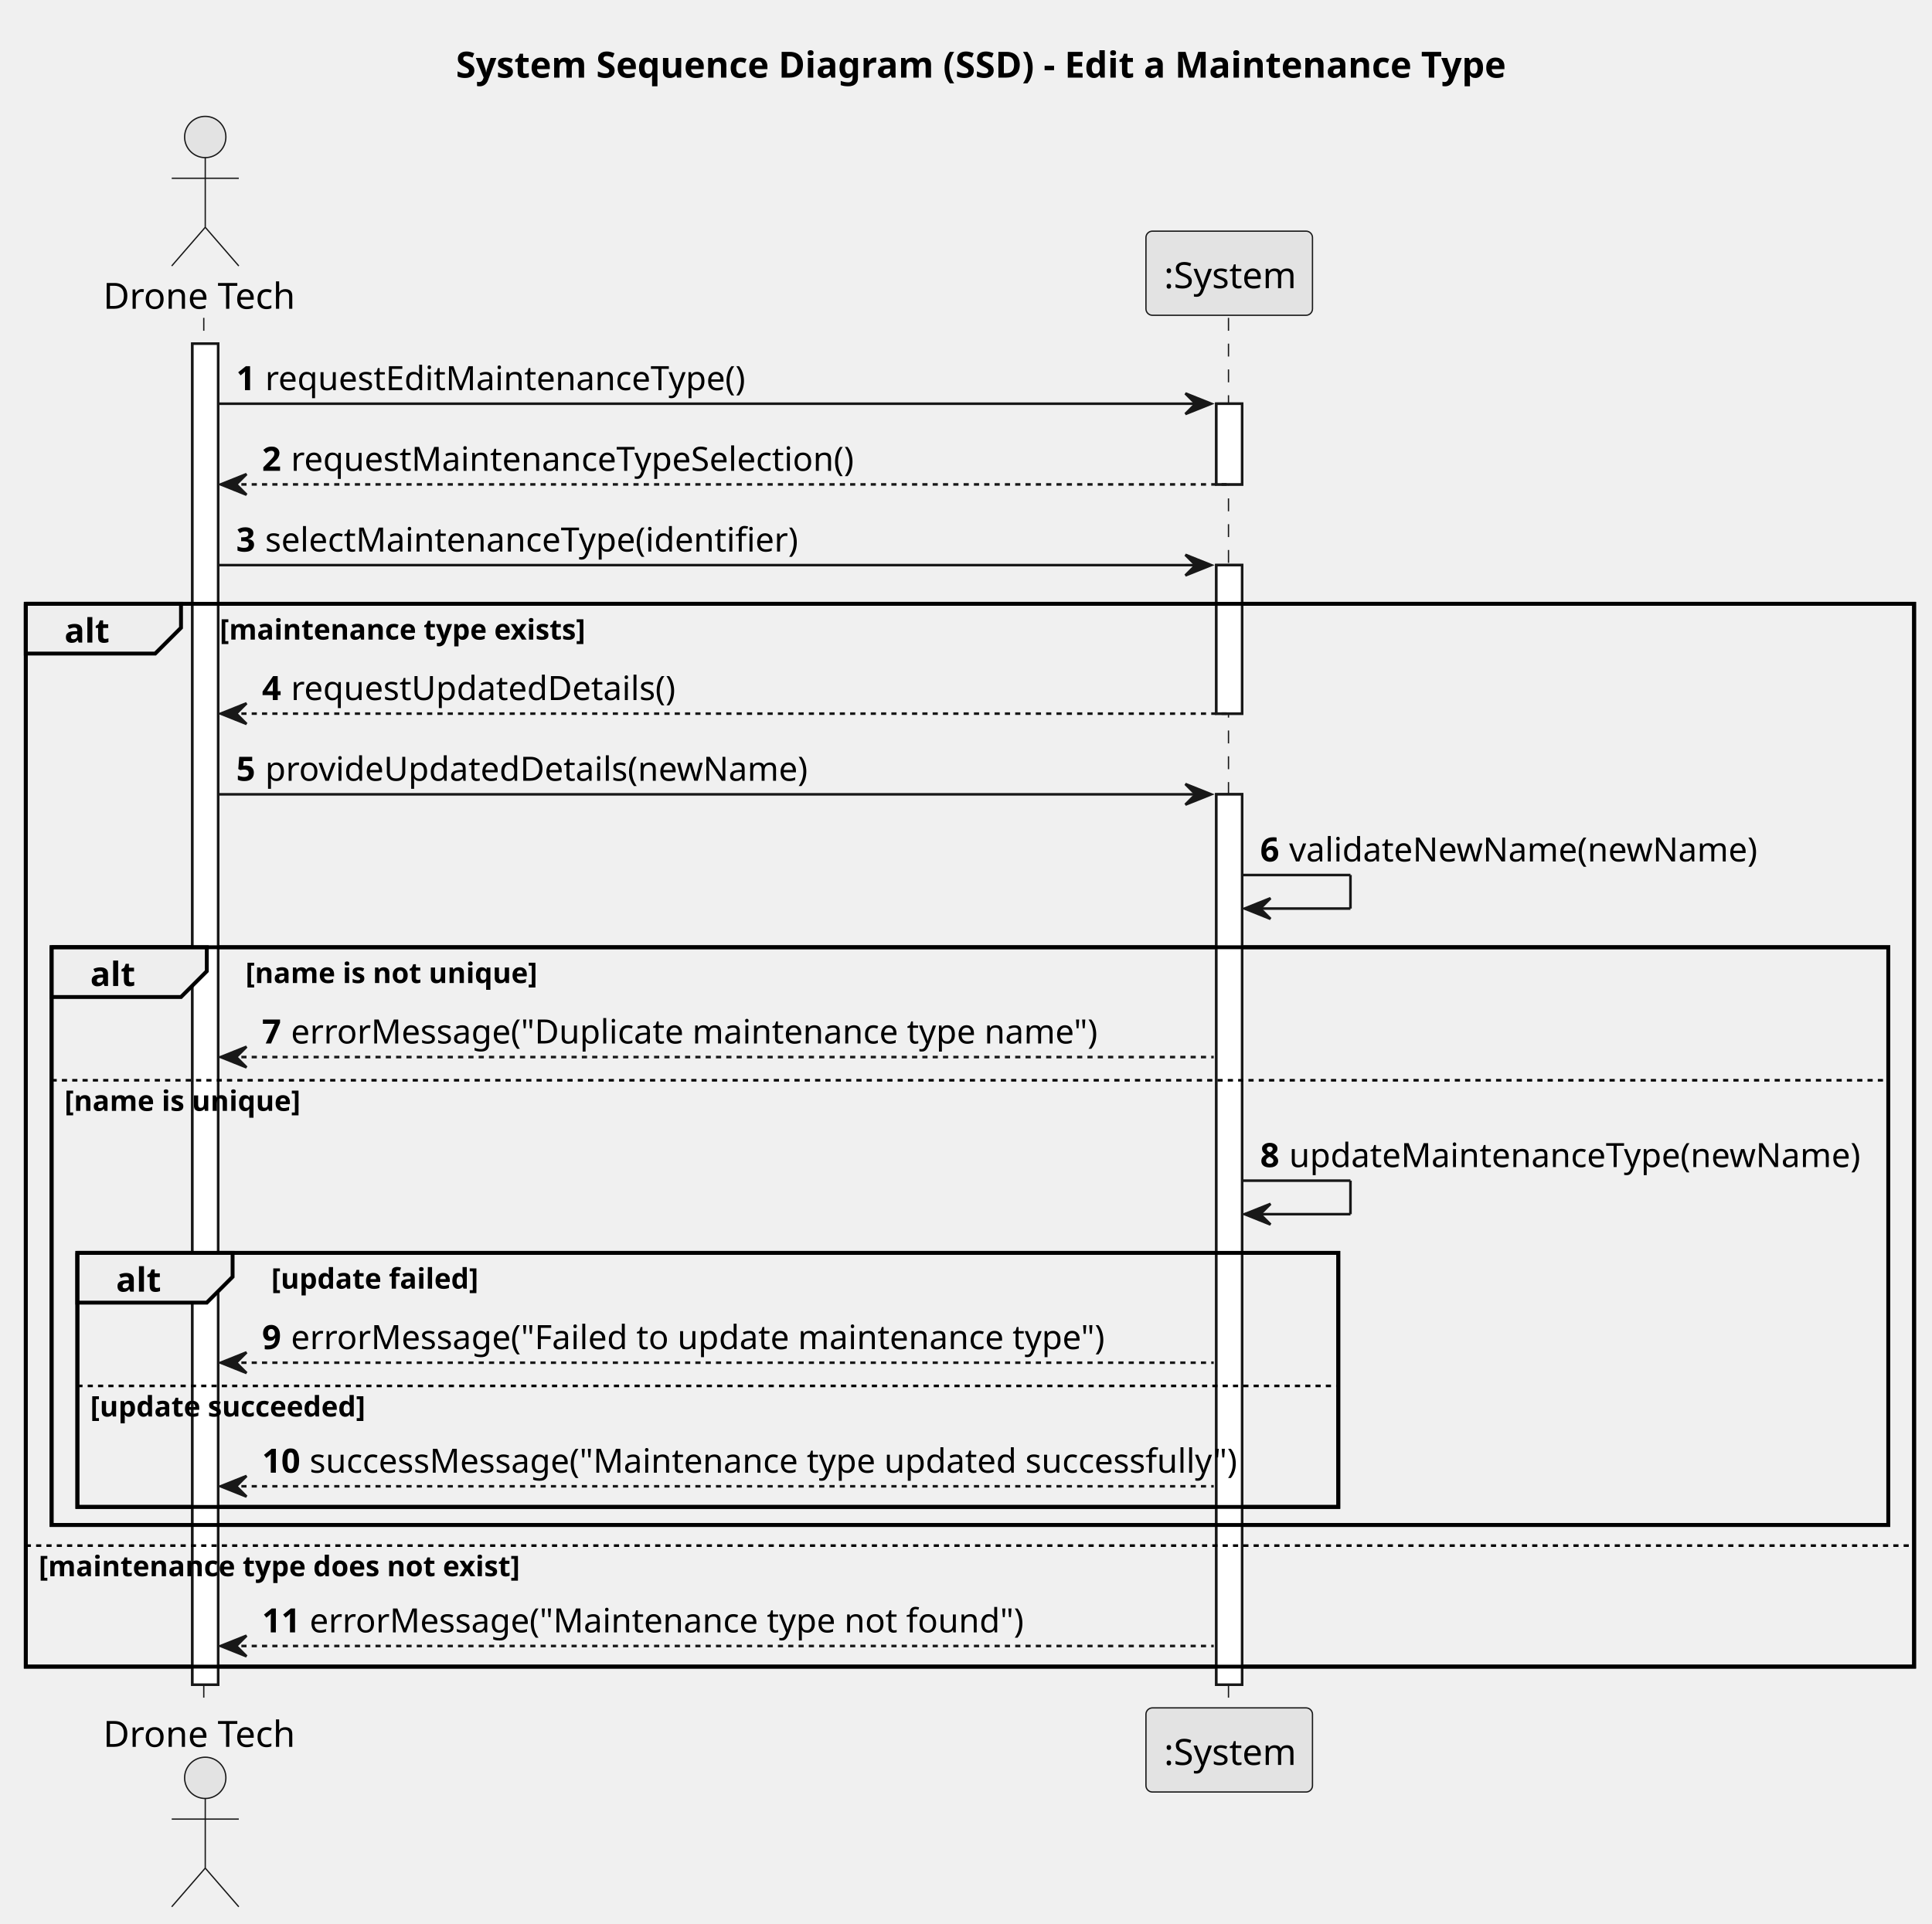
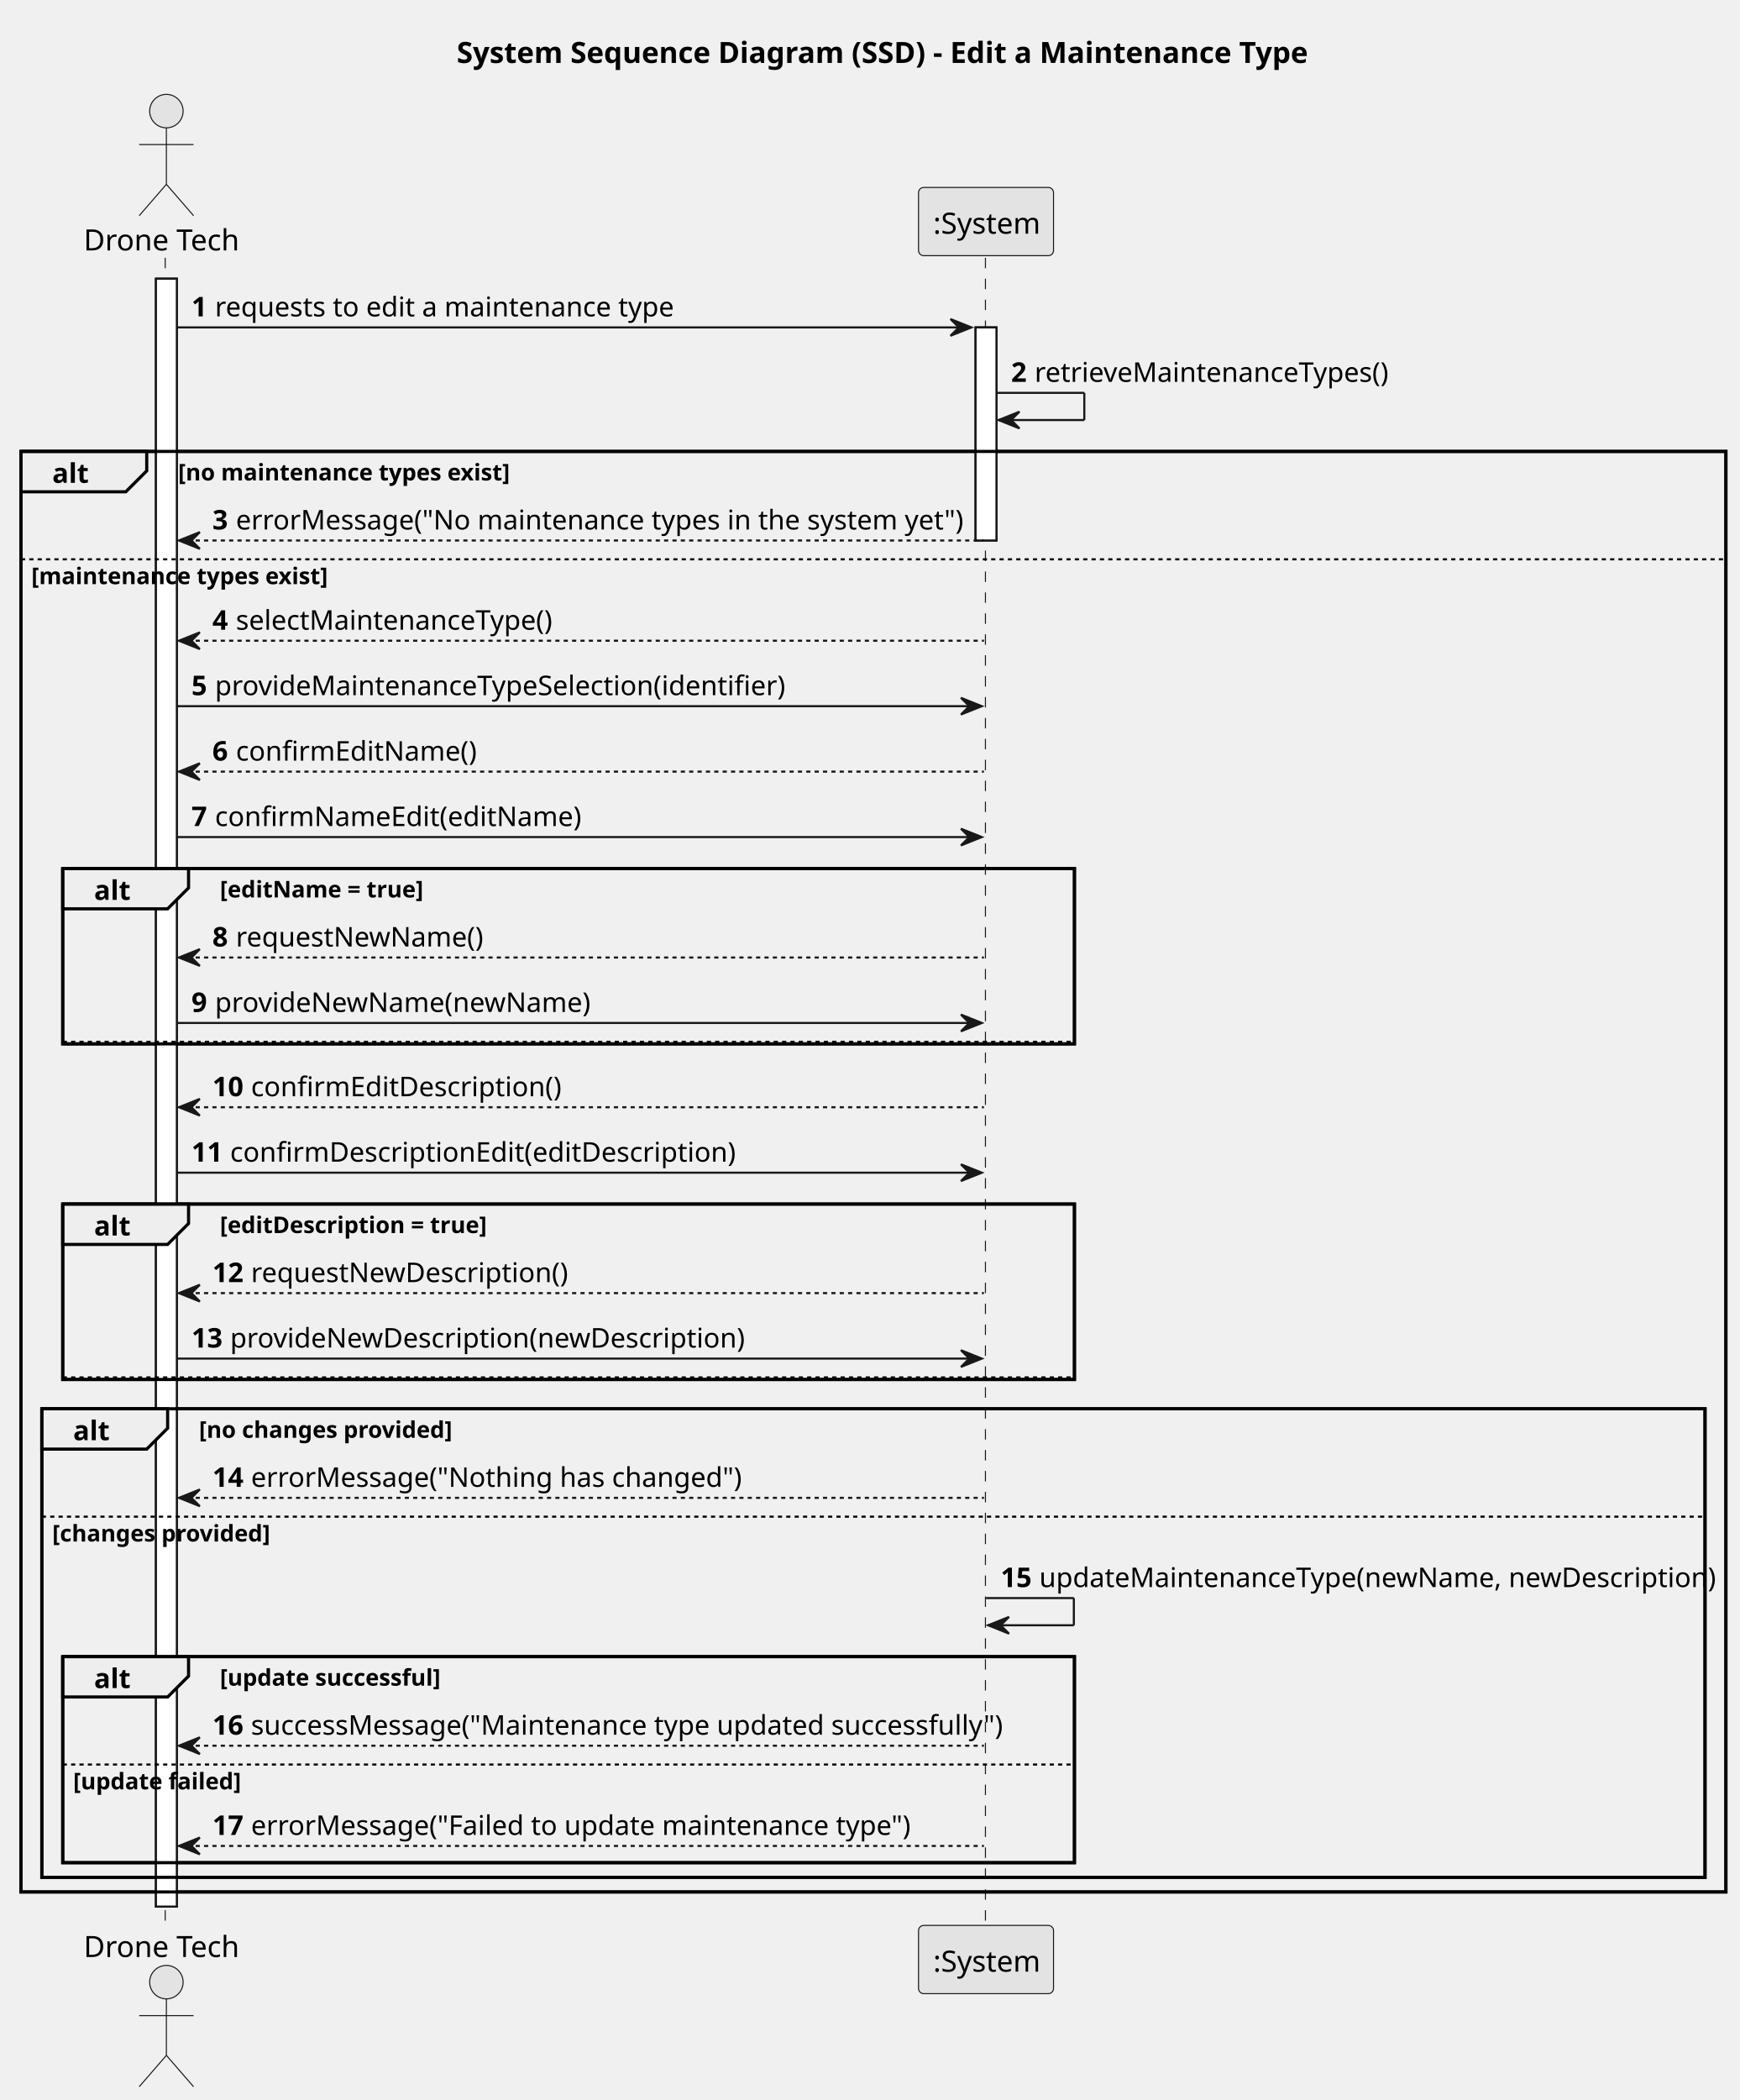
- <svg xmlns="http://www.w3.org/2000/svg" contentStyleType="text/css" height="746px" preserveAspectRatio="none" style="width:749px;height:746px;background:#FFFFFF;" version="1.1" viewBox="0 0 749 746" width="749px" zoomAndPan="magnify">
+ <svg xmlns="http://www.w3.org/2000/svg" contentStyleType="text/css" height="1004px" preserveAspectRatio="none" style="width:832px;height:1004px;background:#FFFFFF;" version="1.1" viewBox="0 0 832 1004" width="832px" zoomAndPan="magnify">
  <defs />
  <g>
-     <text fill="#000000" font-family="sans-serif" font-size="14" font-weight="bold" lengthAdjust="spacing" textLength="397.558" x="176.751" y="30.107">System Sequence Diagram (SSD) - Edit a Maintenance Type</text>
-     <rect fill="#FFFFFF" height="519.967" style="stroke:#181818;stroke-width:1.0;" width="10" x="74.572" y="133.242" />
-     <rect fill="#FFFFFF" height="31.291" style="stroke:#181818;stroke-width:1.0;" width="10" x="471.545" y="156.533" />
-     <rect fill="#FFFFFF" height="57.582" style="stroke:#181818;stroke-width:1.0;" width="10" x="471.545" y="219.115" />
-     <rect fill="#FFFFFF" height="345.221" style="stroke:#181818;stroke-width:1.0;" width="10" x="471.545" y="307.988" />
-     <rect fill="none" height="412.094" style="stroke:#000000;stroke-width:1.5;" width="732.06" x="10" y="234.115" />
-     <rect fill="none" height="224.008" style="stroke:#000000;stroke-width:1.5;" width="712.06" x="20" y="367.279" />
-     <rect fill="none" height="98.504" style="stroke:#000000;stroke-width:1.5;" width="488.828" x="30" y="485.783" />
-     <line style="stroke:#181818;stroke-width:0.5;stroke-dasharray:5.0,5.0;" x1="79" x2="79" y1="123.242" y2="663.209" />
-     <line style="stroke:#181818;stroke-width:0.5;stroke-dasharray:5.0,5.0;" x1="476.262" x2="476.262" y1="123.242" y2="663.209" />
+     <text fill="#000000" font-family="sans-serif" font-size="14" font-weight="bold" lengthAdjust="spacing" textLength="397.558" x="218.415" y="30.107">System Sequence Diagram (SSD) - Edit a Maintenance Type</text>
+     <rect fill="#FFFFFF" height="778.295" style="stroke:#181818;stroke-width:1.0;" width="10" x="74.572" y="133.242" />
+     <rect fill="#FFFFFF" height="101.873" style="stroke:#181818;stroke-width:1.0;" width="10" x="466.545" y="156.533" />
+     <rect fill="none" height="688.713" style="stroke:#000000;stroke-width:1.5;" width="815.387" x="10" y="215.824" />
+     <rect fill="none" height="83.873" style="stroke:#000000;stroke-width:1.5;" width="483.828" x="30" y="415.201" />
+     <rect fill="none" height="83.873" style="stroke:#000000;stroke-width:1.5;" width="483.828" x="30" y="575.656" />
+     <rect fill="none" height="224.008" style="stroke:#000000;stroke-width:1.5;" width="795.387" x="20" y="673.529" />
+     <rect fill="none" height="98.504" style="stroke:#000000;stroke-width:1.5;" width="483.828" x="30" y="792.033" />
+     <line style="stroke:#181818;stroke-width:0.5;stroke-dasharray:5.0,5.0;" x1="79" x2="79" y1="123.242" y2="921.537" />
+     <line style="stroke:#181818;stroke-width:0.5;stroke-dasharray:5.0,5.0;" x1="471.262" x2="471.262" y1="123.242" y2="921.537" />
    <text fill="#000000" font-family="sans-serif" font-size="14" lengthAdjust="spacing" textLength="73.144" x="40" y="119.728">Drone Tech</text>
    <ellipse cx="79.572" cy="53.121" fill="#E3E3E3" rx="8" ry="8" style="stroke:#181818;stroke-width:0.5;" />
    <path d="M79.572,61.121 L79.572,88.121 M66.572,69.121 L92.572,69.121 M79.572,88.121 L66.572,103.121 M79.572,88.121 L92.572,103.121 " fill="none" style="stroke:#181818;stroke-width:0.5;" />
-     <text fill="#000000" font-family="sans-serif" font-size="14" lengthAdjust="spacing" textLength="73.144" x="40" y="677.316">Drone Tech</text>
-     <ellipse cx="79.572" cy="689.33" fill="#E3E3E3" rx="8" ry="8" style="stroke:#181818;stroke-width:0.5;" />
-     <path d="M79.572,697.33 L79.572,724.33 M66.572,705.33 L92.572,705.33 M79.572,724.33 L66.572,739.33 M79.572,724.33 L92.572,739.33 " fill="none" style="stroke:#181818;stroke-width:0.5;" />
-     <rect fill="#E3E3E3" height="32.621" rx="2.5" ry="2.5" style="stroke:#181818;stroke-width:0.5;" width="64.565" x="444.262" y="89.621" />
-     <text fill="#000000" font-family="sans-serif" font-size="14" lengthAdjust="spacing" textLength="50.565" x="451.262" y="111.728">:System</text>
-     <rect fill="#E3E3E3" height="32.621" rx="2.5" ry="2.5" style="stroke:#181818;stroke-width:0.5;" width="64.565" x="444.262" y="662.209" />
-     <text fill="#000000" font-family="sans-serif" font-size="14" lengthAdjust="spacing" textLength="50.565" x="451.262" y="684.316">:System</text>
-     <rect fill="#FFFFFF" height="519.967" style="stroke:#181818;stroke-width:1.0;" width="10" x="74.572" y="133.242" />
-     <rect fill="#FFFFFF" height="31.291" style="stroke:#181818;stroke-width:1.0;" width="10" x="471.545" y="156.533" />
-     <rect fill="#FFFFFF" height="57.582" style="stroke:#181818;stroke-width:1.0;" width="10" x="471.545" y="219.115" />
-     <rect fill="#FFFFFF" height="345.221" style="stroke:#181818;stroke-width:1.0;" width="10" x="471.545" y="307.988" />
-     <polygon fill="#181818" points="459.545,152.533,469.545,156.533,459.545,160.533,463.545,156.533" style="stroke:#181818;stroke-width:1.0;" />
-     <line style="stroke:#181818;stroke-width:1.0;" x1="84.572" x2="465.545" y1="156.533" y2="156.533" />
+     <text fill="#000000" font-family="sans-serif" font-size="14" lengthAdjust="spacing" textLength="73.144" x="40" y="935.644">Drone Tech</text>
+     <ellipse cx="79.572" cy="947.658" fill="#E3E3E3" rx="8" ry="8" style="stroke:#181818;stroke-width:0.5;" />
+     <path d="M79.572,955.658 L79.572,982.658 M66.572,963.658 L92.572,963.658 M79.572,982.658 L66.572,997.658 M79.572,982.658 L92.572,997.658 " fill="none" style="stroke:#181818;stroke-width:0.5;" />
+     <rect fill="#E3E3E3" height="32.621" rx="2.5" ry="2.5" style="stroke:#181818;stroke-width:0.5;" width="64.565" x="439.262" y="89.621" />
+     <text fill="#000000" font-family="sans-serif" font-size="14" lengthAdjust="spacing" textLength="50.565" x="446.262" y="111.728">:System</text>
+     <rect fill="#E3E3E3" height="32.621" rx="2.5" ry="2.5" style="stroke:#181818;stroke-width:0.5;" width="64.565" x="439.262" y="920.537" />
+     <text fill="#000000" font-family="sans-serif" font-size="14" lengthAdjust="spacing" textLength="50.565" x="446.262" y="942.644">:System</text>
+     <rect fill="#FFFFFF" height="778.295" style="stroke:#181818;stroke-width:1.0;" width="10" x="74.572" y="133.242" />
+     <rect fill="#FFFFFF" height="101.873" style="stroke:#181818;stroke-width:1.0;" width="10" x="466.545" y="156.533" />
+     <polygon fill="#181818" points="454.545,152.533,464.545,156.533,454.545,160.533,458.545,156.533" style="stroke:#181818;stroke-width:1.0;" />
+     <line style="stroke:#181818;stroke-width:1.0;" x1="84.572" x2="460.545" y1="156.533" y2="156.533" />
    <text fill="#000000" font-family="sans-serif" font-size="13" font-weight="bold" lengthAdjust="spacing" textLength="7.23" x="91.572" y="151.27">1</text>
-     <text fill="#000000" font-family="sans-serif" font-size="13" lengthAdjust="spacing" textLength="177.76" x="102.802" y="151.27">requestEditMaintenanceType()</text>
-     <polygon fill="#181818" points="95.572,183.824,85.572,187.824,95.572,191.824,91.572,187.824" style="stroke:#181818;stroke-width:1.0;" />
-     <line style="stroke:#181818;stroke-width:1.0;stroke-dasharray:2.0,2.0;" x1="89.572" x2="475.545" y1="187.824" y2="187.824" />
-     <text fill="#000000" font-family="sans-serif" font-size="13" font-weight="bold" lengthAdjust="spacing" textLength="7.23" x="101.572" y="182.561">2</text>
-     <text fill="#000000" font-family="sans-serif" font-size="13" lengthAdjust="spacing" textLength="208.838" x="112.802" y="182.561">requestMaintenanceTypeSelection()</text>
-     <polygon fill="#181818" points="459.545,215.115,469.545,219.115,459.545,223.115,463.545,219.115" style="stroke:#181818;stroke-width:1.0;" />
-     <line style="stroke:#181818;stroke-width:1.0;" x1="84.572" x2="465.545" y1="219.115" y2="219.115" />
-     <text fill="#000000" font-family="sans-serif" font-size="13" font-weight="bold" lengthAdjust="spacing" textLength="7.23" x="91.572" y="213.852">3</text>
-     <text fill="#000000" font-family="sans-serif" font-size="13" lengthAdjust="spacing" textLength="195.095" x="102.802" y="213.852">selectMaintenanceType(identifier)</text>
-     <path d="M10,234.115 L70.171,234.115 L70.171,243.406 L60.171,253.406 L10,253.406 L10,234.115 " fill="#EEEEEE" style="stroke:#000000;stroke-width:1.5;" />
-     <rect fill="none" height="412.094" style="stroke:#000000;stroke-width:1.5;" width="732.06" x="10" y="234.115" />
-     <text fill="#000000" font-family="sans-serif" font-size="13" font-weight="bold" lengthAdjust="spacing" textLength="15.171" x="25" y="249.144">alt</text>
-     <text fill="#000000" font-family="sans-serif" font-size="11" font-weight="bold" lengthAdjust="spacing" textLength="134.492" x="85.171" y="247.985">[maintenance type exists]</text>
-     <polygon fill="#181818" points="95.572,272.697,85.572,276.697,95.572,280.697,91.572,276.697" style="stroke:#181818;stroke-width:1.0;" />
-     <line style="stroke:#181818;stroke-width:1.0;stroke-dasharray:2.0,2.0;" x1="89.572" x2="475.545" y1="276.697" y2="276.697" />
-     <text fill="#000000" font-family="sans-serif" font-size="13" font-weight="bold" lengthAdjust="spacing" textLength="7.23" x="101.572" y="271.435">4</text>
-     <text fill="#000000" font-family="sans-serif" font-size="13" lengthAdjust="spacing" textLength="140.905" x="112.802" y="271.435">requestUpdatedDetails()</text>
-     <polygon fill="#181818" points="459.545,303.988,469.545,307.988,459.545,311.988,463.545,307.988" style="stroke:#181818;stroke-width:1.0;" />
-     <line style="stroke:#181818;stroke-width:1.0;" x1="84.572" x2="465.545" y1="307.988" y2="307.988" />
-     <text fill="#000000" font-family="sans-serif" font-size="13" font-weight="bold" lengthAdjust="spacing" textLength="7.23" x="91.572" y="302.726">5</text>
-     <text fill="#000000" font-family="sans-serif" font-size="13" lengthAdjust="spacing" textLength="198.707" x="102.802" y="302.726">provideUpdatedDetails(newName)</text>
-     <line style="stroke:#181818;stroke-width:1.0;" x1="481.545" x2="523.545" y1="339.279" y2="339.279" />
-     <line style="stroke:#181818;stroke-width:1.0;" x1="523.545" x2="523.545" y1="339.279" y2="352.279" />
-     <line style="stroke:#181818;stroke-width:1.0;" x1="482.545" x2="523.545" y1="352.279" y2="352.279" />
-     <polygon fill="#181818" points="492.545,348.279,482.545,352.279,492.545,356.279,488.545,352.279" style="stroke:#181818;stroke-width:1.0;" />
-     <text fill="#000000" font-family="sans-serif" font-size="13" font-weight="bold" lengthAdjust="spacing" textLength="7.23" x="488.545" y="334.017">6</text>
-     <text fill="#000000" font-family="sans-serif" font-size="13" lengthAdjust="spacing" textLength="172.675" x="499.775" y="334.017">validateNewName(newName)</text>
-     <path d="M20,367.279 L80.171,367.279 L80.171,376.57 L70.171,386.57 L20,386.57 L20,367.279 " fill="#EEEEEE" style="stroke:#000000;stroke-width:1.5;" />
-     <rect fill="none" height="224.008" style="stroke:#000000;stroke-width:1.5;" width="712.06" x="20" y="367.279" />
-     <text fill="#000000" font-family="sans-serif" font-size="13" font-weight="bold" lengthAdjust="spacing" textLength="15.171" x="35" y="382.308">alt</text>
-     <text fill="#000000" font-family="sans-serif" font-size="11" font-weight="bold" lengthAdjust="spacing" textLength="107.556" x="95.171" y="381.149">[name is not unique]</text>
-     <polygon fill="#181818" points="95.572,405.861,85.572,409.861,95.572,413.861,91.572,409.861" style="stroke:#181818;stroke-width:1.0;" />
-     <line style="stroke:#181818;stroke-width:1.0;stroke-dasharray:2.0,2.0;" x1="89.572" x2="470.545" y1="409.861" y2="409.861" />
-     <text fill="#000000" font-family="sans-serif" font-size="13" font-weight="bold" lengthAdjust="spacing" textLength="7.23" x="101.572" y="404.599">7</text>
-     <text fill="#000000" font-family="sans-serif" font-size="13" lengthAdjust="spacing" textLength="294.646" x="112.802" y="404.599">errorMessage("Duplicate maintenance type name")</text>
-     <line style="stroke:#000000;stroke-width:1.0;stroke-dasharray:2.0,2.0;" x1="20" x2="732.06" y1="418.861" y2="418.861" />
-     <text fill="#000000" font-family="sans-serif" font-size="11" font-weight="bold" lengthAdjust="spacing" textLength="87.398" x="25" y="430.731">[name is unique]</text>
-     <line style="stroke:#181818;stroke-width:1.0;" x1="481.545" x2="523.545" y1="457.783" y2="457.783" />
-     <line style="stroke:#181818;stroke-width:1.0;" x1="523.545" x2="523.545" y1="457.783" y2="470.783" />
-     <line style="stroke:#181818;stroke-width:1.0;" x1="482.545" x2="523.545" y1="470.783" y2="470.783" />
-     <polygon fill="#181818" points="492.545,466.783,482.545,470.783,492.545,474.783,488.545,470.783" style="stroke:#181818;stroke-width:1.0;" />
-     <text fill="#000000" font-family="sans-serif" font-size="13" font-weight="bold" lengthAdjust="spacing" textLength="7.23" x="488.545" y="452.521">8</text>
-     <text fill="#000000" font-family="sans-serif" font-size="13" lengthAdjust="spacing" textLength="210.285" x="499.775" y="452.521">updateMaintenanceType(newName)</text>
-     <path d="M30,485.783 L90.171,485.783 L90.171,495.074 L80.171,505.074 L30,505.074 L30,485.783 " fill="#EEEEEE" style="stroke:#000000;stroke-width:1.5;" />
-     <rect fill="none" height="98.504" style="stroke:#000000;stroke-width:1.5;" width="488.828" x="30" y="485.783" />
-     <text fill="#000000" font-family="sans-serif" font-size="13" font-weight="bold" lengthAdjust="spacing" textLength="15.171" x="45" y="500.812">alt</text>
-     <text fill="#000000" font-family="sans-serif" font-size="11" font-weight="bold" lengthAdjust="spacing" textLength="75.168" x="105.171" y="499.653">[update failed]</text>
-     <polygon fill="#181818" points="95.572,524.365,85.572,528.365,95.572,532.365,91.572,528.365" style="stroke:#181818;stroke-width:1.0;" />
-     <line style="stroke:#181818;stroke-width:1.0;stroke-dasharray:2.0,2.0;" x1="89.572" x2="470.545" y1="528.365" y2="528.365" />
-     <text fill="#000000" font-family="sans-serif" font-size="13" font-weight="bold" lengthAdjust="spacing" textLength="7.23" x="101.572" y="523.102">9</text>
-     <text fill="#000000" font-family="sans-serif" font-size="13" lengthAdjust="spacing" textLength="297.553" x="112.802" y="523.102">errorMessage("Failed to update maintenance type")</text>
-     <line style="stroke:#000000;stroke-width:1.0;stroke-dasharray:2.0,2.0;" x1="30" x2="518.828" y1="537.365" y2="537.365" />
-     <text fill="#000000" font-family="sans-serif" font-size="11" font-weight="bold" lengthAdjust="spacing" textLength="103.302" x="35" y="549.235">[update succeeded]</text>
-     <polygon fill="#181818" points="95.572,572.287,85.572,576.287,95.572,580.287,91.572,576.287" style="stroke:#181818;stroke-width:1.0;" />
-     <line style="stroke:#181818;stroke-width:1.0;stroke-dasharray:2.0,2.0;" x1="89.572" x2="470.545" y1="576.287" y2="576.287" />
-     <text fill="#000000" font-family="sans-serif" font-size="13" font-weight="bold" lengthAdjust="spacing" textLength="14.46" x="101.572" y="571.024">10</text>
-     <text fill="#000000" font-family="sans-serif" font-size="13" lengthAdjust="spacing" textLength="344.513" x="120.032" y="571.024">successMessage("Maintenance type updated successfully")</text>
-     <line style="stroke:#000000;stroke-width:1.0;stroke-dasharray:2.0,2.0;" x1="10" x2="742.06" y1="599.287" y2="599.287" />
-     <text fill="#000000" font-family="sans-serif" font-size="11" font-weight="bold" lengthAdjust="spacing" textLength="177.262" x="15" y="611.157">[maintenance type does not exist]</text>
-     <polygon fill="#181818" points="95.572,634.209,85.572,638.209,95.572,642.209,91.572,638.209" style="stroke:#181818;stroke-width:1.0;" />
-     <line style="stroke:#181818;stroke-width:1.0;stroke-dasharray:2.0,2.0;" x1="89.572" x2="470.545" y1="638.209" y2="638.209" />
-     <text fill="#000000" font-family="sans-serif" font-size="13" font-weight="bold" lengthAdjust="spacing" textLength="14.46" x="101.572" y="632.946">11</text>
-     <text fill="#000000" font-family="sans-serif" font-size="13" lengthAdjust="spacing" textLength="258.534" x="120.032" y="632.946">errorMessage("Maintenance type not found")</text>
+     <text fill="#000000" font-family="sans-serif" font-size="13" lengthAdjust="spacing" textLength="205.962" x="102.802" y="151.27">requests to edit a maintenance type</text>
+     <line style="stroke:#181818;stroke-width:1.0;" x1="476.545" x2="518.545" y1="187.824" y2="187.824" />
+     <line style="stroke:#181818;stroke-width:1.0;" x1="518.545" x2="518.545" y1="187.824" y2="200.824" />
+     <line style="stroke:#181818;stroke-width:1.0;" x1="477.545" x2="518.545" y1="200.824" y2="200.824" />
+     <polygon fill="#181818" points="487.545,196.824,477.545,200.824,487.545,204.824,483.545,200.824" style="stroke:#181818;stroke-width:1.0;" />
+     <text fill="#000000" font-family="sans-serif" font-size="13" font-weight="bold" lengthAdjust="spacing" textLength="7.23" x="483.545" y="182.561">2</text>
+     <text fill="#000000" font-family="sans-serif" font-size="13" lengthAdjust="spacing" textLength="161.846" x="494.775" y="182.561">retrieveMaintenanceTypes()</text>
+     <path d="M10,215.824 L70.171,215.824 L70.171,225.115 L60.171,235.115 L10,235.115 L10,215.824 " fill="#EEEEEE" style="stroke:#000000;stroke-width:1.5;" />
+     <rect fill="none" height="688.713" style="stroke:#000000;stroke-width:1.5;" width="815.387" x="10" y="215.824" />
+     <text fill="#000000" font-family="sans-serif" font-size="13" font-weight="bold" lengthAdjust="spacing" textLength="15.171" x="25" y="230.852">alt</text>
+     <text fill="#000000" font-family="sans-serif" font-size="11" font-weight="bold" lengthAdjust="spacing" textLength="150.987" x="85.171" y="229.694">[no maintenance types exist]</text>
+     <polygon fill="#181818" points="95.572,254.406,85.572,258.406,95.572,262.406,91.572,258.406" style="stroke:#181818;stroke-width:1.0;" />
+     <line style="stroke:#181818;stroke-width:1.0;stroke-dasharray:2.0,2.0;" x1="89.572" x2="470.545" y1="258.406" y2="258.406" />
+     <text fill="#000000" font-family="sans-serif" font-size="13" font-weight="bold" lengthAdjust="spacing" textLength="7.23" x="101.572" y="253.144">3</text>
+     <text fill="#000000" font-family="sans-serif" font-size="13" lengthAdjust="spacing" textLength="328.586" x="112.802" y="253.144">errorMessage("No maintenance types in the system yet")</text>
+     <line style="stroke:#000000;stroke-width:1.0;stroke-dasharray:2.0,2.0;" x1="10" x2="825.387" y1="267.406" y2="267.406" />
+     <text fill="#000000" font-family="sans-serif" font-size="11" font-weight="bold" lengthAdjust="spacing" textLength="134.492" x="15" y="279.276">[maintenance types exist]</text>
+     <polygon fill="#181818" points="95.572,302.328,85.572,306.328,95.572,310.328,91.572,306.328" style="stroke:#181818;stroke-width:1.0;" />
+     <line style="stroke:#181818;stroke-width:1.0;stroke-dasharray:2.0,2.0;" x1="89.572" x2="470.545" y1="306.328" y2="306.328" />
+     <text fill="#000000" font-family="sans-serif" font-size="13" font-weight="bold" lengthAdjust="spacing" textLength="7.23" x="101.572" y="301.065">4</text>
+     <text fill="#000000" font-family="sans-serif" font-size="13" lengthAdjust="spacing" textLength="145.958" x="112.802" y="301.065">selectMaintenanceType()</text>
+     <polygon fill="#181818" points="459.545,333.619,469.545,337.619,459.545,341.619,463.545,337.619" style="stroke:#181818;stroke-width:1.0;" />
+     <line style="stroke:#181818;stroke-width:1.0;" x1="84.572" x2="465.545" y1="337.619" y2="337.619" />
+     <text fill="#000000" font-family="sans-serif" font-size="13" font-weight="bold" lengthAdjust="spacing" textLength="7.23" x="91.572" y="332.356">5</text>
+     <text fill="#000000" font-family="sans-serif" font-size="13" lengthAdjust="spacing" textLength="257.252" x="102.802" y="332.356">provideMaintenanceTypeSelection(identifier)</text>
+     <polygon fill="#181818" points="95.572,364.91,85.572,368.91,95.572,372.91,91.572,368.91" style="stroke:#181818;stroke-width:1.0;" />
+     <line style="stroke:#181818;stroke-width:1.0;stroke-dasharray:2.0,2.0;" x1="89.572" x2="470.545" y1="368.91" y2="368.91" />
+     <text fill="#000000" font-family="sans-serif" font-size="13" font-weight="bold" lengthAdjust="spacing" textLength="7.23" x="101.572" y="363.647">6</text>
+     <text fill="#000000" font-family="sans-serif" font-size="13" lengthAdjust="spacing" textLength="108.355" x="112.802" y="363.647">confirmEditName()</text>
+     <polygon fill="#181818" points="459.545,396.201,469.545,400.201,459.545,404.201,463.545,400.201" style="stroke:#181818;stroke-width:1.0;" />
+     <line style="stroke:#181818;stroke-width:1.0;" x1="84.572" x2="465.545" y1="400.201" y2="400.201" />
+     <text fill="#000000" font-family="sans-serif" font-size="13" font-weight="bold" lengthAdjust="spacing" textLength="7.23" x="91.572" y="394.938">7</text>
+     <text fill="#000000" font-family="sans-serif" font-size="13" lengthAdjust="spacing" textLength="163.992" x="102.802" y="394.938">confirmNameEdit(editName)</text>
+     <path d="M30,415.201 L90.171,415.201 L90.171,424.492 L80.171,434.492 L30,434.492 L30,415.201 " fill="#EEEEEE" style="stroke:#000000;stroke-width:1.5;" />
+     <rect fill="none" height="83.873" style="stroke:#000000;stroke-width:1.5;" width="483.828" x="30" y="415.201" />
+     <text fill="#000000" font-family="sans-serif" font-size="13" font-weight="bold" lengthAdjust="spacing" textLength="15.171" x="45" y="430.229">alt</text>
+     <text fill="#000000" font-family="sans-serif" font-size="11" font-weight="bold" lengthAdjust="spacing" textLength="90.159" x="105.171" y="429.071">[editName = true]</text>
+     <polygon fill="#181818" points="95.572,453.783,85.572,457.783,95.572,461.783,91.572,457.783" style="stroke:#181818;stroke-width:1.0;" />
+     <line style="stroke:#181818;stroke-width:1.0;stroke-dasharray:2.0,2.0;" x1="89.572" x2="470.545" y1="457.783" y2="457.783" />
+     <text fill="#000000" font-family="sans-serif" font-size="13" font-weight="bold" lengthAdjust="spacing" textLength="7.23" x="101.572" y="452.521">8</text>
+     <text fill="#000000" font-family="sans-serif" font-size="13" lengthAdjust="spacing" textLength="112.703" x="112.802" y="452.521">requestNewName()</text>
+     <polygon fill="#181818" points="459.545,485.074,469.545,489.074,459.545,493.074,463.545,489.074" style="stroke:#181818;stroke-width:1.0;" />
+     <line style="stroke:#181818;stroke-width:1.0;" x1="84.572" x2="465.545" y1="489.074" y2="489.074" />
+     <text fill="#000000" font-family="sans-serif" font-size="13" font-weight="bold" lengthAdjust="spacing" textLength="7.23" x="91.572" y="483.812">9</text>
+     <text fill="#000000" font-family="sans-serif" font-size="13" lengthAdjust="spacing" textLength="170.504" x="102.802" y="483.812">provideNewName(newName)</text>
+     <line style="stroke:#000000;stroke-width:1.0;stroke-dasharray:2.0,2.0;" x1="30" x2="513.828" y1="498.074" y2="498.074" />
+     <polygon fill="#181818" points="95.572,525.365,85.572,529.365,95.572,533.365,91.572,529.365" style="stroke:#181818;stroke-width:1.0;" />
+     <line style="stroke:#181818;stroke-width:1.0;stroke-dasharray:2.0,2.0;" x1="89.572" x2="470.545" y1="529.365" y2="529.365" />
+     <text fill="#000000" font-family="sans-serif" font-size="13" font-weight="bold" lengthAdjust="spacing" textLength="14.46" x="101.572" y="524.102">10</text>
+     <text fill="#000000" font-family="sans-serif" font-size="13" lengthAdjust="spacing" textLength="138.703" x="120.032" y="524.102">confirmEditDescription()</text>
+     <polygon fill="#181818" points="459.545,556.656,469.545,560.656,459.545,564.656,463.545,560.656" style="stroke:#181818;stroke-width:1.0;" />
+     <line style="stroke:#181818;stroke-width:1.0;" x1="84.572" x2="465.545" y1="560.656" y2="560.656" />
+     <text fill="#000000" font-family="sans-serif" font-size="13" font-weight="bold" lengthAdjust="spacing" textLength="14.46" x="91.572" y="555.394">11</text>
+     <text fill="#000000" font-family="sans-serif" font-size="13" lengthAdjust="spacing" textLength="224.688" x="110.032" y="555.394">confirmDescriptionEdit(editDescription)</text>
+     <path d="M30,575.656 L90.171,575.656 L90.171,584.947 L80.171,594.947 L30,594.947 L30,575.656 " fill="#EEEEEE" style="stroke:#000000;stroke-width:1.5;" />
+     <rect fill="none" height="83.873" style="stroke:#000000;stroke-width:1.5;" width="483.828" x="30" y="575.656" />
+     <text fill="#000000" font-family="sans-serif" font-size="13" font-weight="bold" lengthAdjust="spacing" textLength="15.171" x="45" y="590.685">alt</text>
+     <text fill="#000000" font-family="sans-serif" font-size="11" font-weight="bold" lengthAdjust="spacing" textLength="120.71" x="105.171" y="589.526">[editDescription = true]</text>
+     <polygon fill="#181818" points="95.572,614.238,85.572,618.238,95.572,622.238,91.572,618.238" style="stroke:#181818;stroke-width:1.0;" />
+     <line style="stroke:#181818;stroke-width:1.0;stroke-dasharray:2.0,2.0;" x1="89.572" x2="470.545" y1="618.238" y2="618.238" />
+     <text fill="#000000" font-family="sans-serif" font-size="13" font-weight="bold" lengthAdjust="spacing" textLength="14.46" x="101.572" y="612.976">12</text>
+     <text fill="#000000" font-family="sans-serif" font-size="13" lengthAdjust="spacing" textLength="143.051" x="120.032" y="612.976">requestNewDescription()</text>
+     <polygon fill="#181818" points="459.545,645.529,469.545,649.529,459.545,653.529,463.545,649.529" style="stroke:#181818;stroke-width:1.0;" />
+     <line style="stroke:#181818;stroke-width:1.0;" x1="84.572" x2="465.545" y1="649.529" y2="649.529" />
+     <text fill="#000000" font-family="sans-serif" font-size="13" font-weight="bold" lengthAdjust="spacing" textLength="14.46" x="91.572" y="644.267">13</text>
+     <text fill="#000000" font-family="sans-serif" font-size="13" lengthAdjust="spacing" textLength="231.201" x="110.032" y="644.267">provideNewDescription(newDescription)</text>
+     <line style="stroke:#000000;stroke-width:1.0;stroke-dasharray:2.0,2.0;" x1="30" x2="513.828" y1="658.529" y2="658.529" />
+     <path d="M20,673.529 L80.171,673.529 L80.171,682.82 L70.171,692.82 L20,692.82 L20,673.529 " fill="#EEEEEE" style="stroke:#000000;stroke-width:1.5;" />
+     <rect fill="none" height="224.008" style="stroke:#000000;stroke-width:1.5;" width="795.387" x="20" y="673.529" />
+     <text fill="#000000" font-family="sans-serif" font-size="13" font-weight="bold" lengthAdjust="spacing" textLength="15.171" x="35" y="688.558">alt</text>
+     <text fill="#000000" font-family="sans-serif" font-size="11" font-weight="bold" lengthAdjust="spacing" textLength="117.955" x="95.171" y="687.399">[no changes provided]</text>
+     <polygon fill="#181818" points="95.572,712.111,85.572,716.111,95.572,720.111,91.572,716.111" style="stroke:#181818;stroke-width:1.0;" />
+     <line style="stroke:#181818;stroke-width:1.0;stroke-dasharray:2.0,2.0;" x1="89.572" x2="470.545" y1="716.111" y2="716.111" />
+     <text fill="#000000" font-family="sans-serif" font-size="13" font-weight="bold" lengthAdjust="spacing" textLength="14.46" x="101.572" y="710.849">14</text>
+     <text fill="#000000" font-family="sans-serif" font-size="13" lengthAdjust="spacing" textLength="220.956" x="120.032" y="710.849">errorMessage("Nothing has changed")</text>
+     <line style="stroke:#000000;stroke-width:1.0;stroke-dasharray:2.0,2.0;" x1="20" x2="815.387" y1="725.111" y2="725.111" />
+     <text fill="#000000" font-family="sans-serif" font-size="11" font-weight="bold" lengthAdjust="spacing" textLength="101.46" x="25" y="736.981">[changes provided]</text>
+     <line style="stroke:#181818;stroke-width:1.0;" x1="471.545" x2="513.545" y1="764.033" y2="764.033" />
+     <line style="stroke:#181818;stroke-width:1.0;" x1="513.545" x2="513.545" y1="764.033" y2="777.033" />
+     <line style="stroke:#181818;stroke-width:1.0;" x1="472.545" x2="513.545" y1="777.033" y2="777.033" />
+     <polygon fill="#181818" points="482.545,773.033,472.545,777.033,482.545,781.033,478.545,777.033" style="stroke:#181818;stroke-width:1.0;" />
+     <text fill="#000000" font-family="sans-serif" font-size="13" font-weight="bold" lengthAdjust="spacing" textLength="14.46" x="478.545" y="758.77">15</text>
+     <text fill="#000000" font-family="sans-serif" font-size="13" lengthAdjust="spacing" textLength="306.382" x="497.005" y="758.77">updateMaintenanceType(newName, newDescription)</text>
+     <path d="M30,792.033 L90.171,792.033 L90.171,801.324 L80.171,811.324 L30,811.324 L30,792.033 " fill="#EEEEEE" style="stroke:#000000;stroke-width:1.5;" />
+     <rect fill="none" height="98.504" style="stroke:#000000;stroke-width:1.5;" width="483.828" x="30" y="792.033" />
+     <text fill="#000000" font-family="sans-serif" font-size="13" font-weight="bold" lengthAdjust="spacing" textLength="15.171" x="45" y="807.062">alt</text>
+     <text fill="#000000" font-family="sans-serif" font-size="11" font-weight="bold" lengthAdjust="spacing" textLength="103.302" x="105.171" y="805.903">[update successful]</text>
+     <polygon fill="#181818" points="95.572,830.615,85.572,834.615,95.572,838.615,91.572,834.615" style="stroke:#181818;stroke-width:1.0;" />
+     <line style="stroke:#181818;stroke-width:1.0;stroke-dasharray:2.0,2.0;" x1="89.572" x2="470.545" y1="834.615" y2="834.615" />
+     <text fill="#000000" font-family="sans-serif" font-size="13" font-weight="bold" lengthAdjust="spacing" textLength="14.46" x="101.572" y="829.352">16</text>
+     <text fill="#000000" font-family="sans-serif" font-size="13" lengthAdjust="spacing" textLength="344.513" x="120.032" y="829.352">successMessage("Maintenance type updated successfully")</text>
+     <line style="stroke:#000000;stroke-width:1.0;stroke-dasharray:2.0,2.0;" x1="30" x2="513.828" y1="843.615" y2="843.615" />
+     <text fill="#000000" font-family="sans-serif" font-size="11" font-weight="bold" lengthAdjust="spacing" textLength="75.168" x="35" y="855.485">[update failed]</text>
+     <polygon fill="#181818" points="95.572,878.537,85.572,882.537,95.572,886.537,91.572,882.537" style="stroke:#181818;stroke-width:1.0;" />
+     <line style="stroke:#181818;stroke-width:1.0;stroke-dasharray:2.0,2.0;" x1="89.572" x2="470.545" y1="882.537" y2="882.537" />
+     <text fill="#000000" font-family="sans-serif" font-size="13" font-weight="bold" lengthAdjust="spacing" textLength="14.46" x="101.572" y="877.274">17</text>
+     <text fill="#000000" font-family="sans-serif" font-size="13" lengthAdjust="spacing" textLength="297.553" x="120.032" y="877.274">errorMessage("Failed to update maintenance type")</text>
  </g>
</svg>
